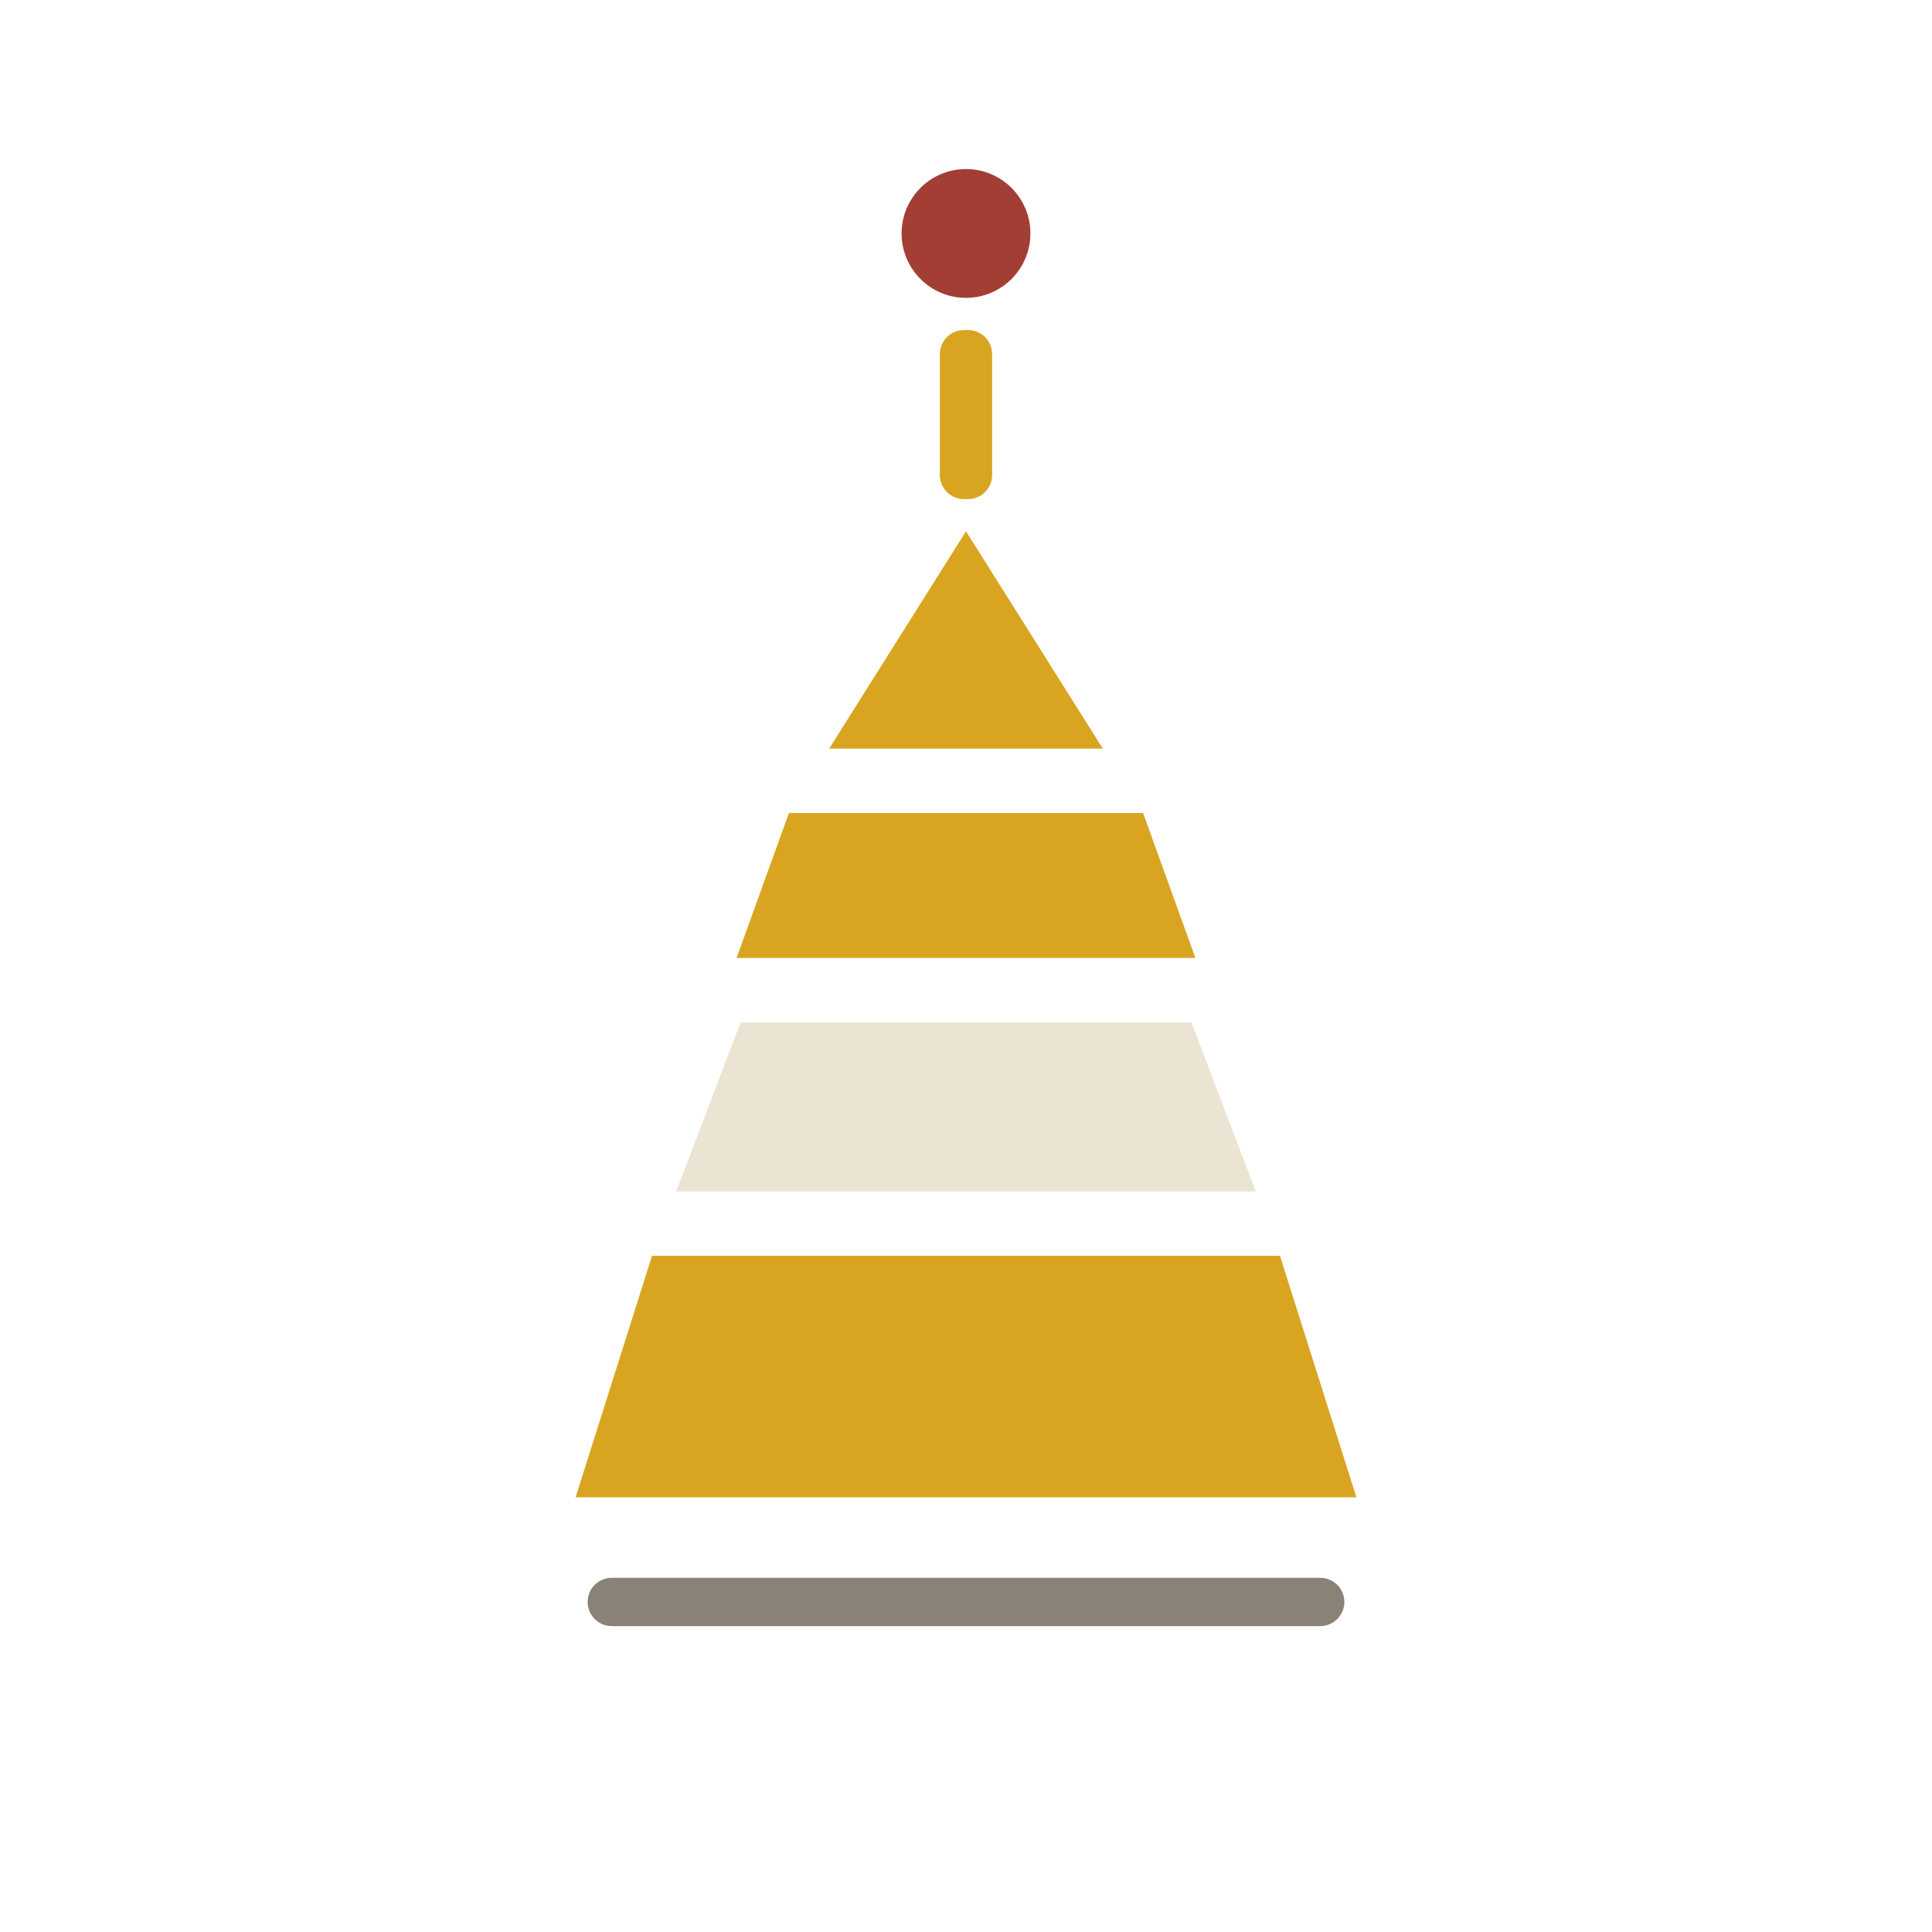
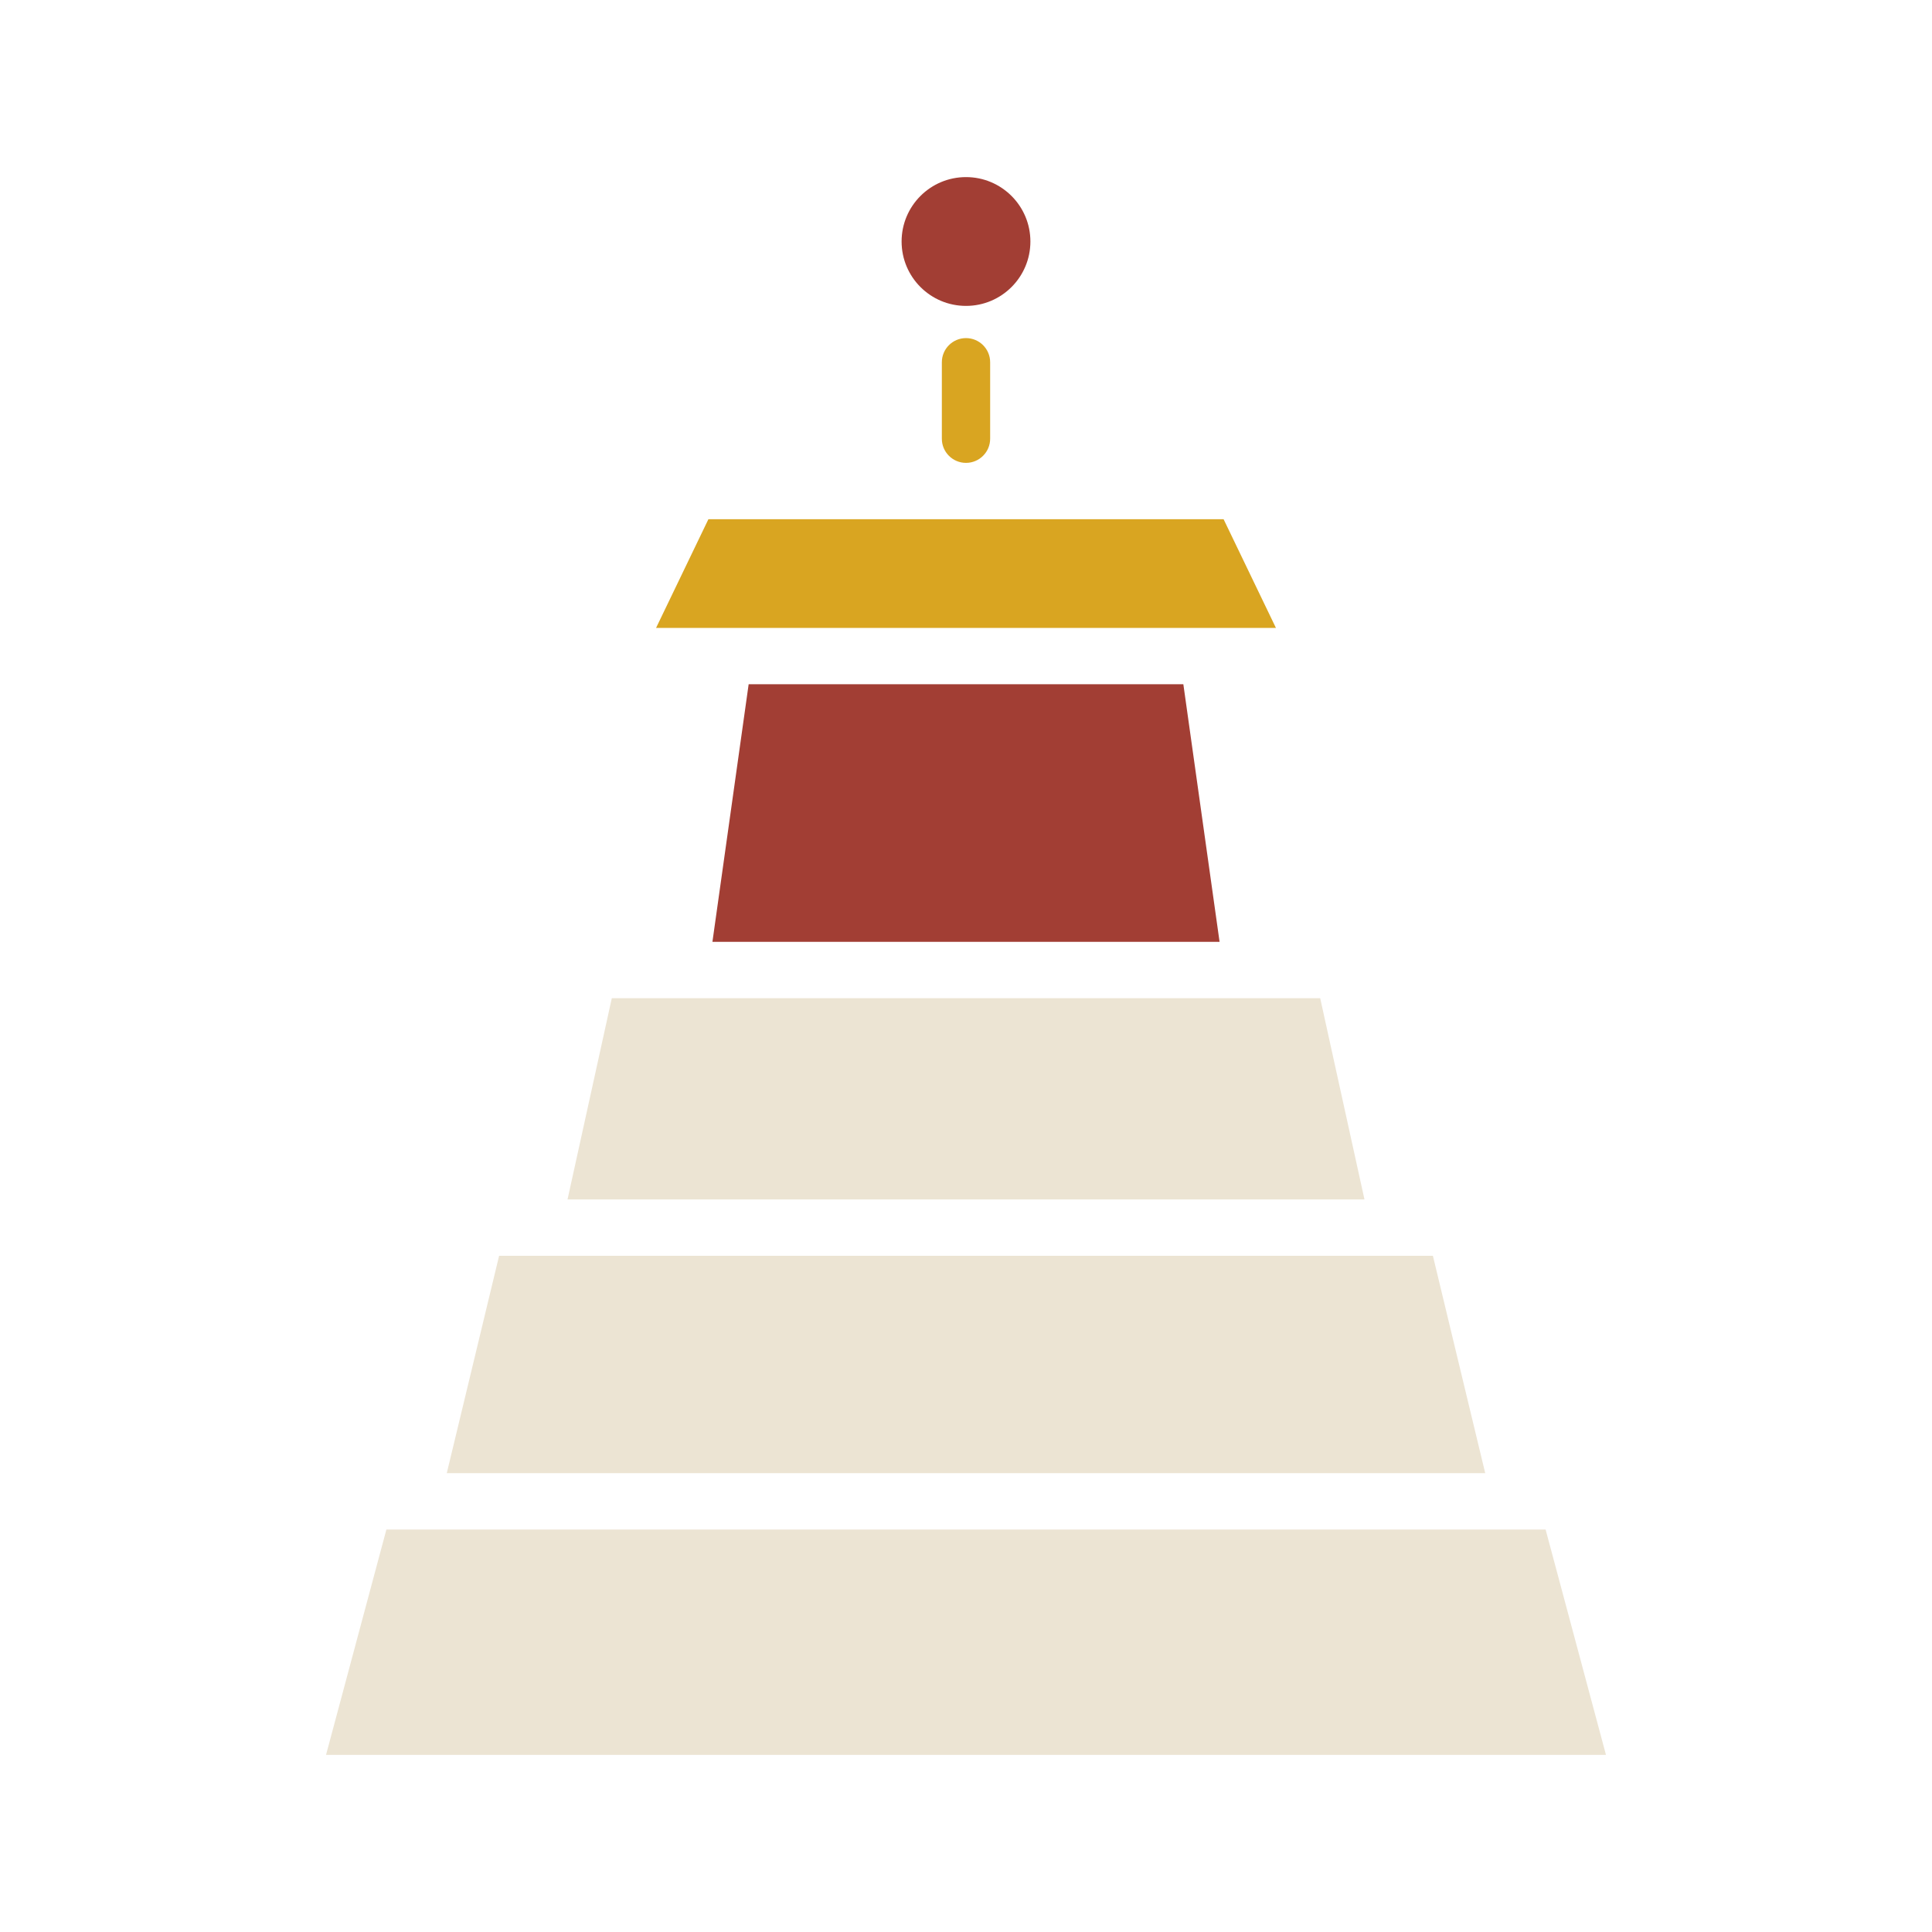
<svg xmlns="http://www.w3.org/2000/svg" width="96" height="96" viewBox="0 0 48 48">
-   <circle cx="24" cy="5.8" r="1.6" fill="#a23e34" />
-   <rect x="23.35" y="8.2" width="1.3" height="4.2" rx="0.6" fill="#d9a521" />
-   <path fill="#d9a521" d="M24 13.2l3.4 5.4h-6.8L24 13.2z" />
-   <path fill="#d9a521" d="M19.6 20.2h8.8l1.3 3.6H18.3l1.3-3.6z" />
-   <path fill="#ece4d3" d="M18.4 25.4h11.2l1.6 4.2H16.8l1.6-4.2z" />
-   <path fill="#d9a521" d="M16.2 31.2h15.6l1.9 6H14.3l1.9-6z" />
-   <rect x="14.6" y="39.2" width="18.8" height="1.2" rx="0.6" fill="#8a8276" />
+   <circle cx="24" cy="6" r="1.6" fill="#a23e34" />
+   <rect x="23.4" y="8.4" width="1.2" height="3.1" rx="0.6" fill="#d9a521" />
+   <path fill="#d9a521" d="M17.6 12.9h12.8l1.3 2.7H16.3l1.3-2.7z" />
+   <path fill="#a23e34" d="M18.6 17h10.8l0.9 6.4H17.7L18.6 17z" />
+   <path fill="#ece4d3" d="M15.2 24.8h17.6l1.1 5H14.1l1.1-5z" />
+   <path fill="#ece4d3" d="M12.4 31.2h23.2l1.3 5.4H11.1l1.3-5.4z" />
+   <path fill="#ece4d3" d="M9.6 38h28.8l1.5 5.6H8.1L9.6 38z" />
</svg>
